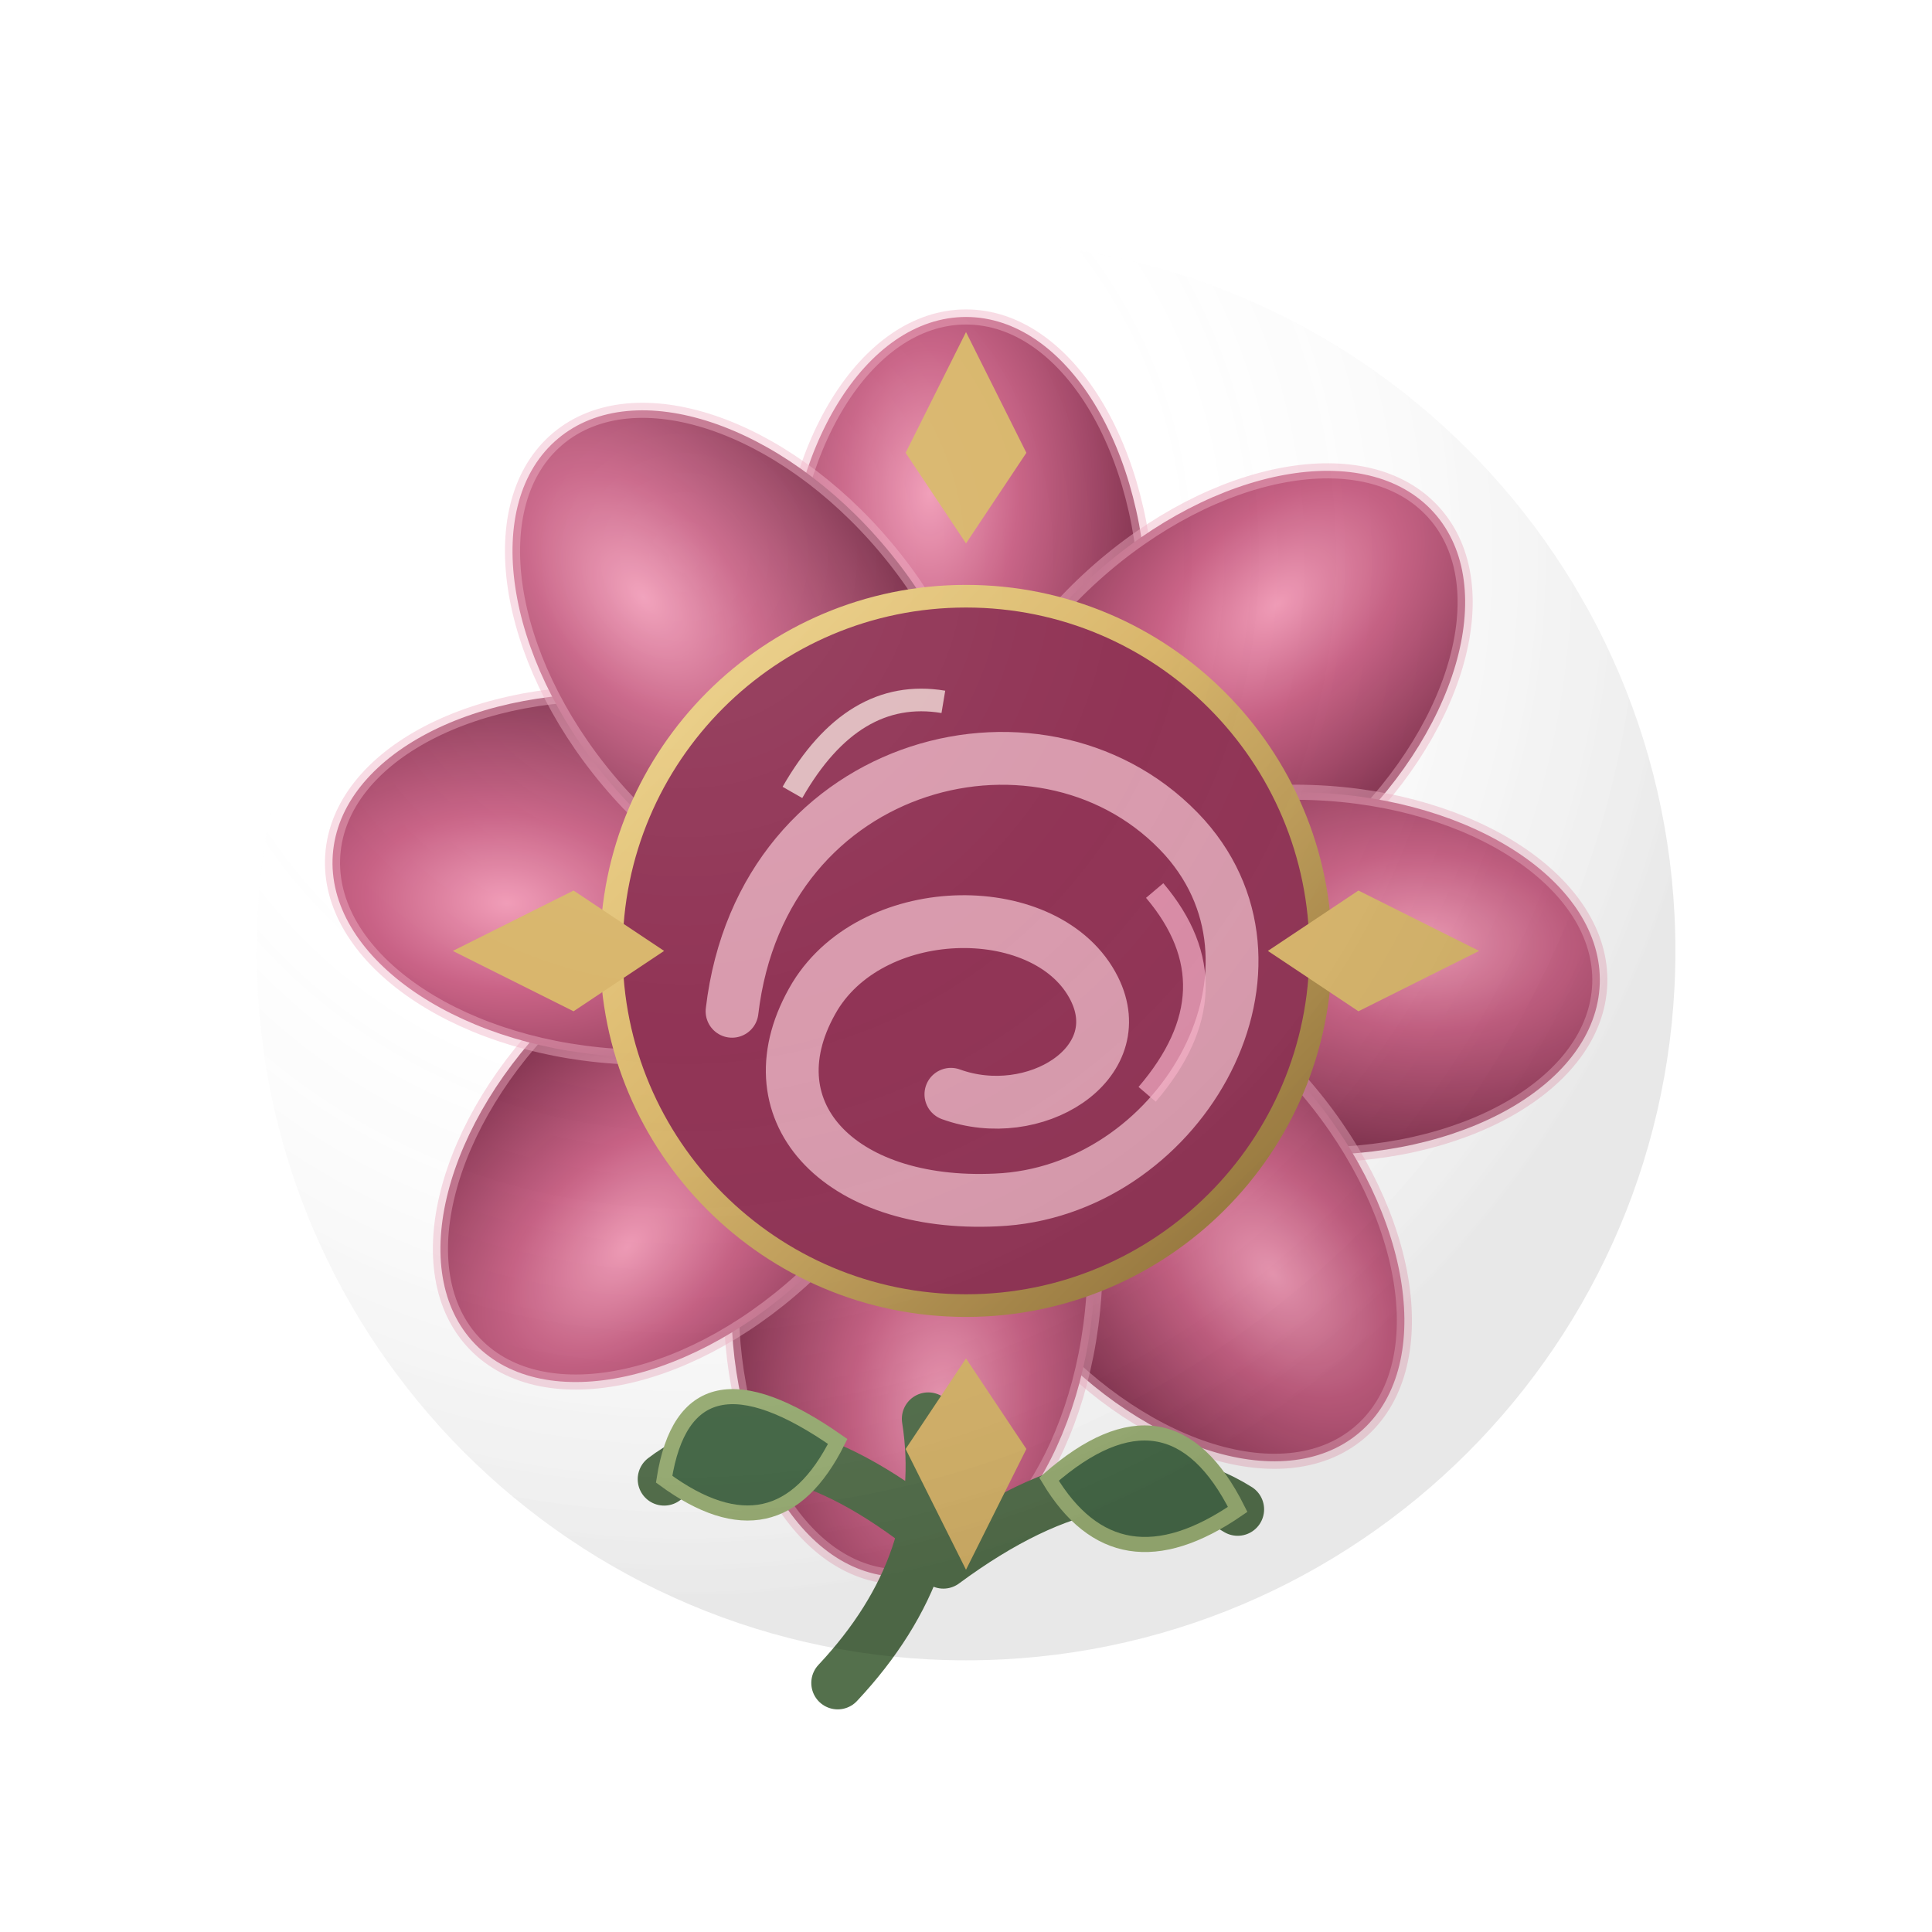
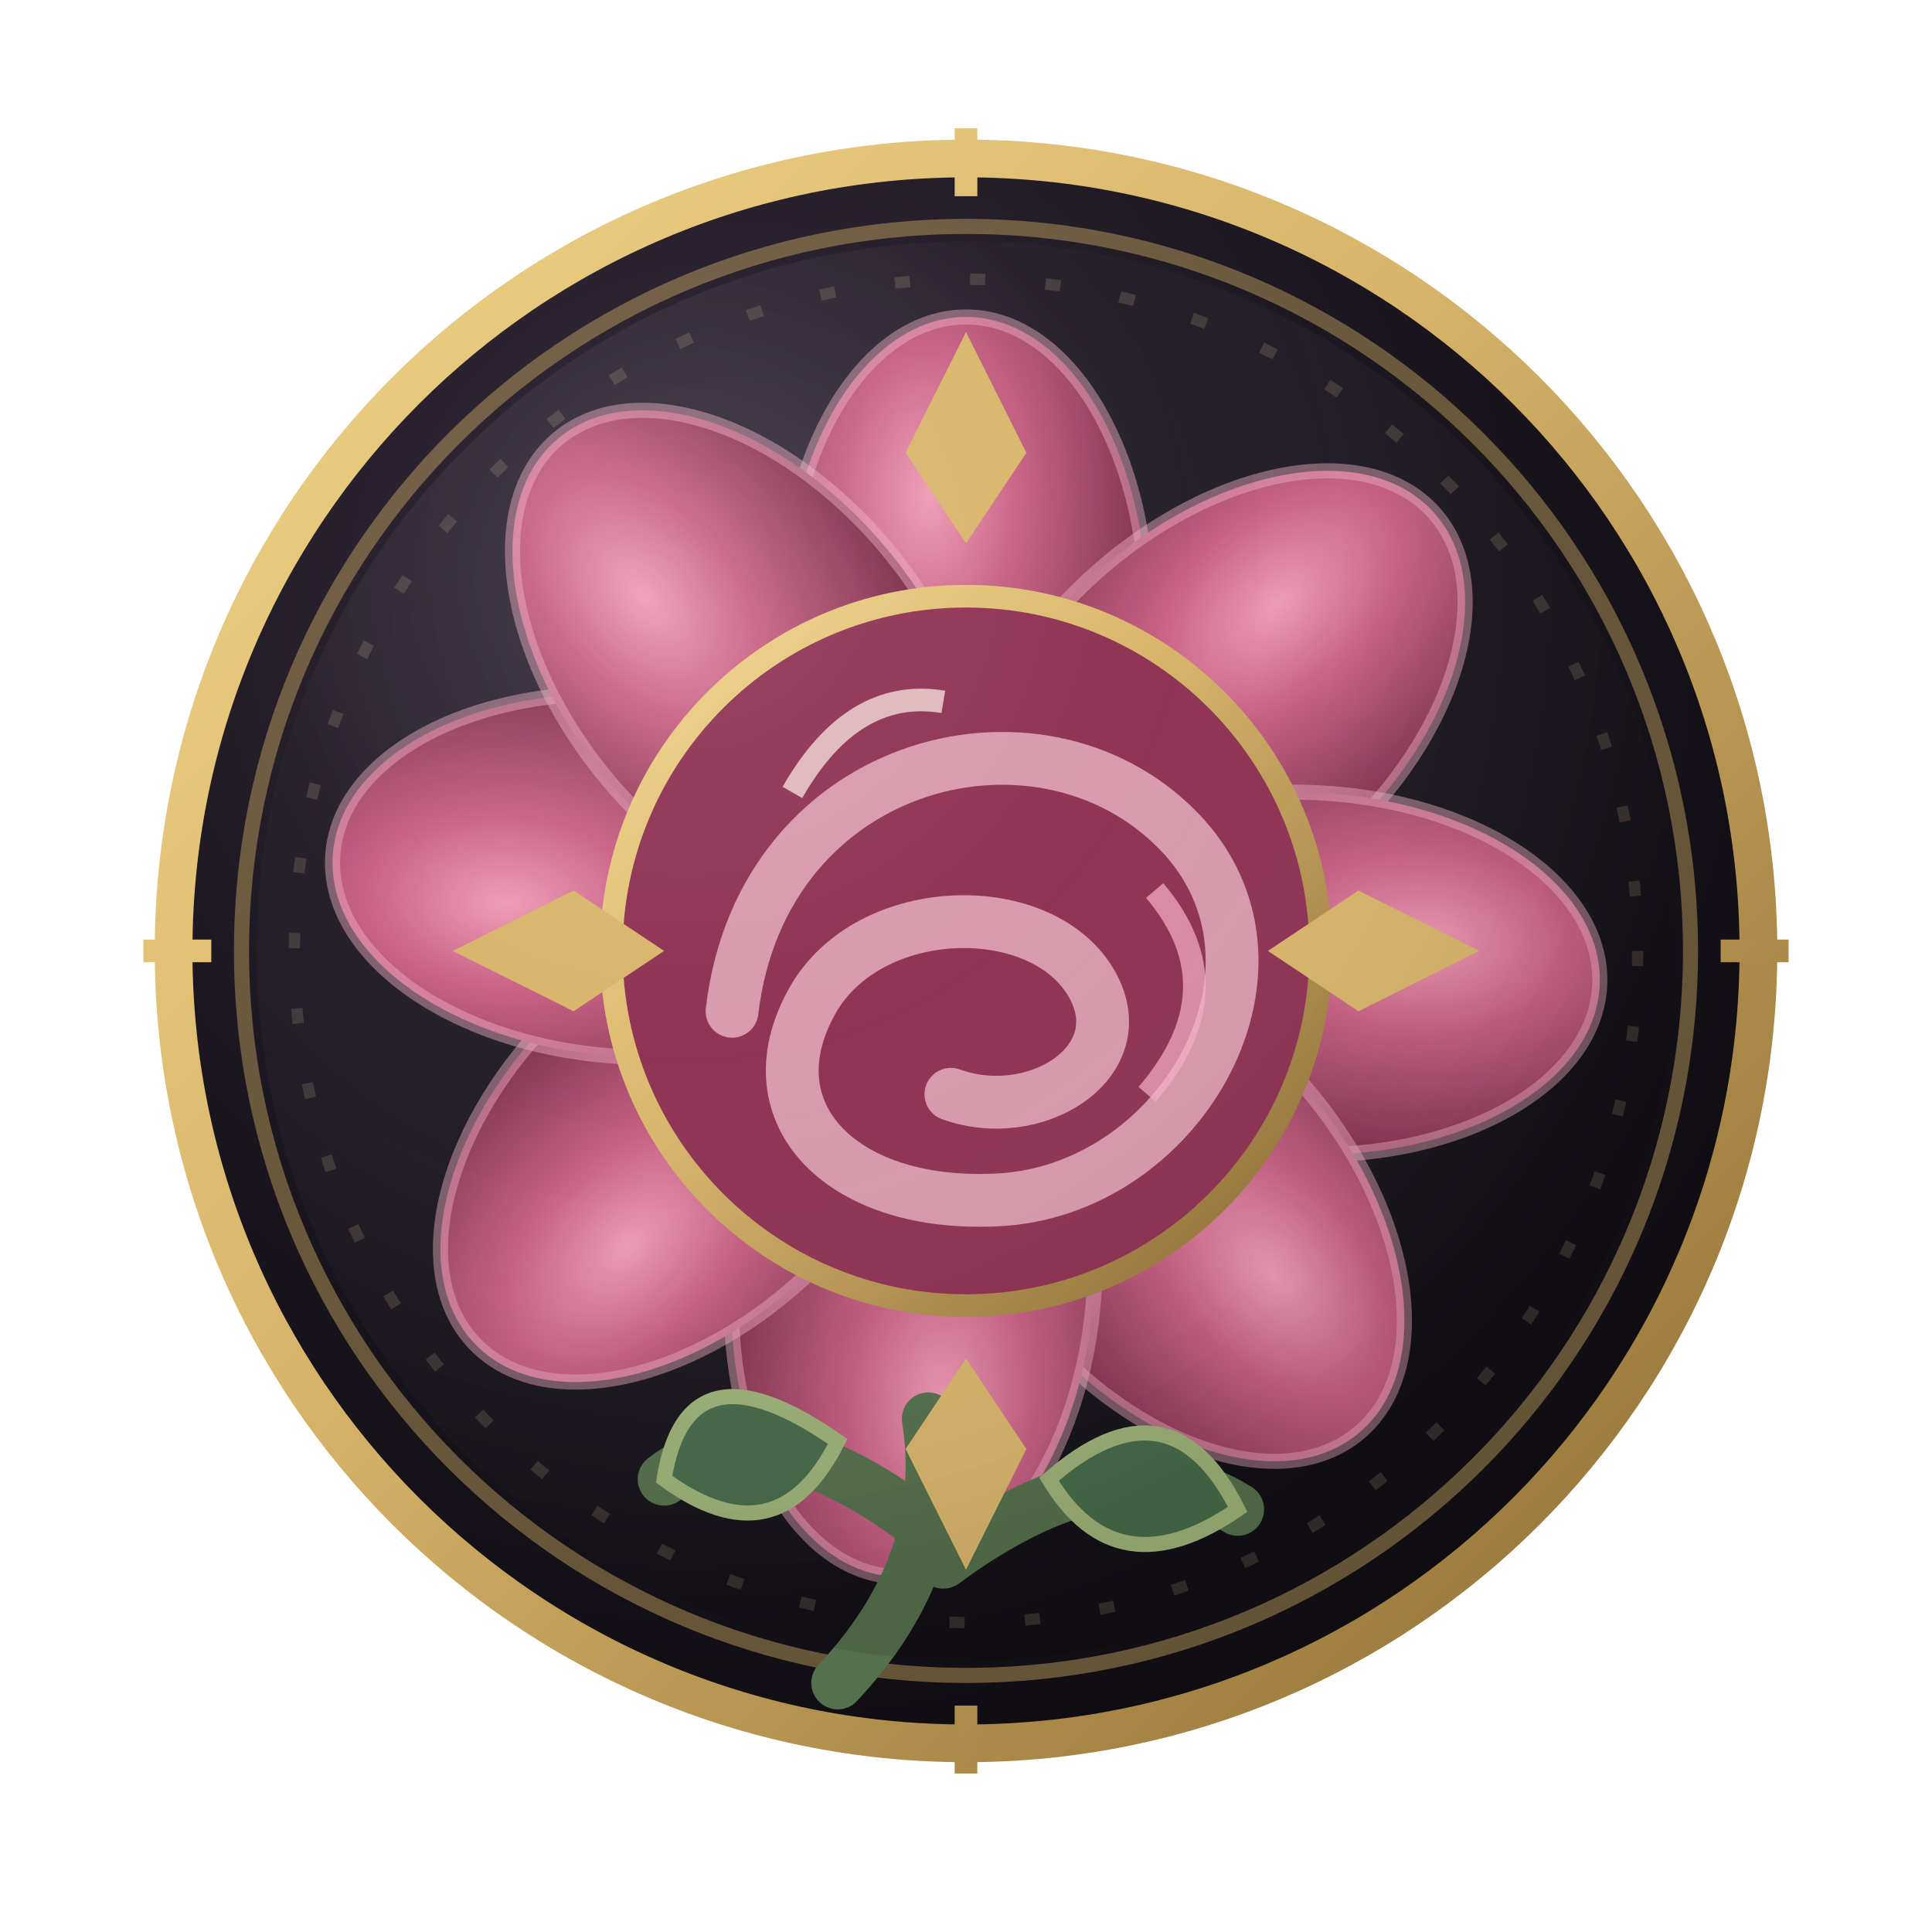
<svg xmlns="http://www.w3.org/2000/svg" width="256" height="256" viewBox="0 0 256 256">
  <defs>
    <radialGradient id="bezel" cx="35%" cy="28%" r="75%">
      <stop offset="0" stop-color="#3a3040" />
      <stop offset=".55" stop-color="#1c1720" />
      <stop offset="1" stop-color="#0f0c12" />
    </radialGradient>
    <linearGradient id="gold" x1="0" y1="0" x2="1" y2="1">
      <stop offset="0" stop-color="#f0d58a" />
      <stop offset=".42" stop-color="#d8b56a" />
      <stop offset="1" stop-color="#8b6b32" />
    </linearGradient>
    <radialGradient id="gloss" cx="30%" cy="22%" r="75%">
      <stop offset="0" stop-color="#ffffff" stop-opacity=".22" />
      <stop offset=".45" stop-color="#ffffff" stop-opacity=".03" />
      <stop offset="1" stop-color="#000000" stop-opacity=".2" />
    </radialGradient>
  </defs>
  <defs>
    <radialGradient id="wine" cx="40%" cy="30%" r="70%">
      <stop offset="0" stop-color="#f09ab6" />
      <stop offset=".35" stop-color="#c75f83" />
      <stop offset="1" stop-color="#6f243f" />
    </radialGradient>
  </defs>
+   <ellipse cx="128" cy="137" rx="92" ry="96" fill="#05060D" opacity=".65" />
+   <circle cx="128" cy="126" r="105" fill="url(#bezel)" stroke="url(#gold)" stroke-width="5" />
+   <circle cx="128" cy="126" r="96" fill="none" stroke="#d8b56a" stroke-opacity=".42" stroke-width="2" />
+   <circle cx="128" cy="126" r="89" fill="none" stroke="#e8d6a5" stroke-opacity=".16" stroke-width="1.5" stroke-dasharray="2 8" />
+   <path d="M128 17v9M128 226v9M19 126h9M228 126h9" stroke="url(#gold)" stroke-width="3" />
  <g fill="url(#wine)" stroke="#f0b1c4" stroke-opacity=".45" stroke-width="2">
    <ellipse cx="128" cy="81" rx="24" ry="39" />
    <ellipse cx="161" cy="94" rx="24" ry="39" transform="rotate(48 161 94)" />
    <ellipse cx="173" cy="129" rx="24" ry="39" transform="rotate(92 173 129)" />
    <ellipse cx="155" cy="160" rx="24" ry="39" transform="rotate(140 155 160)" />
    <ellipse cx="121" cy="170" rx="24" ry="39" transform="rotate(184 121 170)" />
    <ellipse cx="91" cy="151" rx="24" ry="39" transform="rotate(226 91 151)" />
    <ellipse cx="83" cy="116" rx="24" ry="39" transform="rotate(274 83 116)" />
    <ellipse cx="99" cy="88" rx="24" ry="39" transform="rotate(320 99 88)" />
  </g>
  <g fill="none" stroke="#54704C" stroke-width="7" stroke-linecap="round">
    <path d="M123 188 Q126 207 111 223" />
    <path d="M122 202 Q101 186 88 196" />
    <path d="M125 207 Q148 190 164 200" />
  </g>
  <path d="M88 196 Q91 177 111 191 Q103 207 88 196Z M164 200 Q155 182 139 196 Q148 211 164 200Z" fill="#466A48" stroke="#9CB176" stroke-width="2" />
  <circle cx="128" cy="126" r="47" fill="#8f3153" stroke="url(#gold)" stroke-width="3" />
  <path d="M97 134 C101 100 139 91 157 111 C173 129 156 158 132 159 C111 160 99 147 108 132 C116 119 139 119 145 131 C150 141 137 149 126 145" fill="none" stroke="#f4c1cf" stroke-opacity=".72" stroke-width="7" stroke-linecap="round" />
  <g fill="#f5c6d0" opacity=".7">
    <path d="M105 105Q113 91 125 93" stroke="#fff1e8" stroke-width="3" fill="none" />
    <path d="M153 118Q164 131 152 145" stroke="#f8afc8" stroke-width="3" fill="none" />
  </g>
  <g fill="#d8b56a">
    <path d="M128 44 l8 16 -8 12 -8-12z" />
    <path d="M196 126 l-16 8 -12-8 12-8z" />
    <path d="M128 208 l-8-16 8-12 8 12z" />
    <path d="M60 126 l16-8 12 8 -12 8z" />
  </g>
  <circle cx="128" cy="126" r="94" fill="url(#gloss)" opacity=".45" />
</svg>
